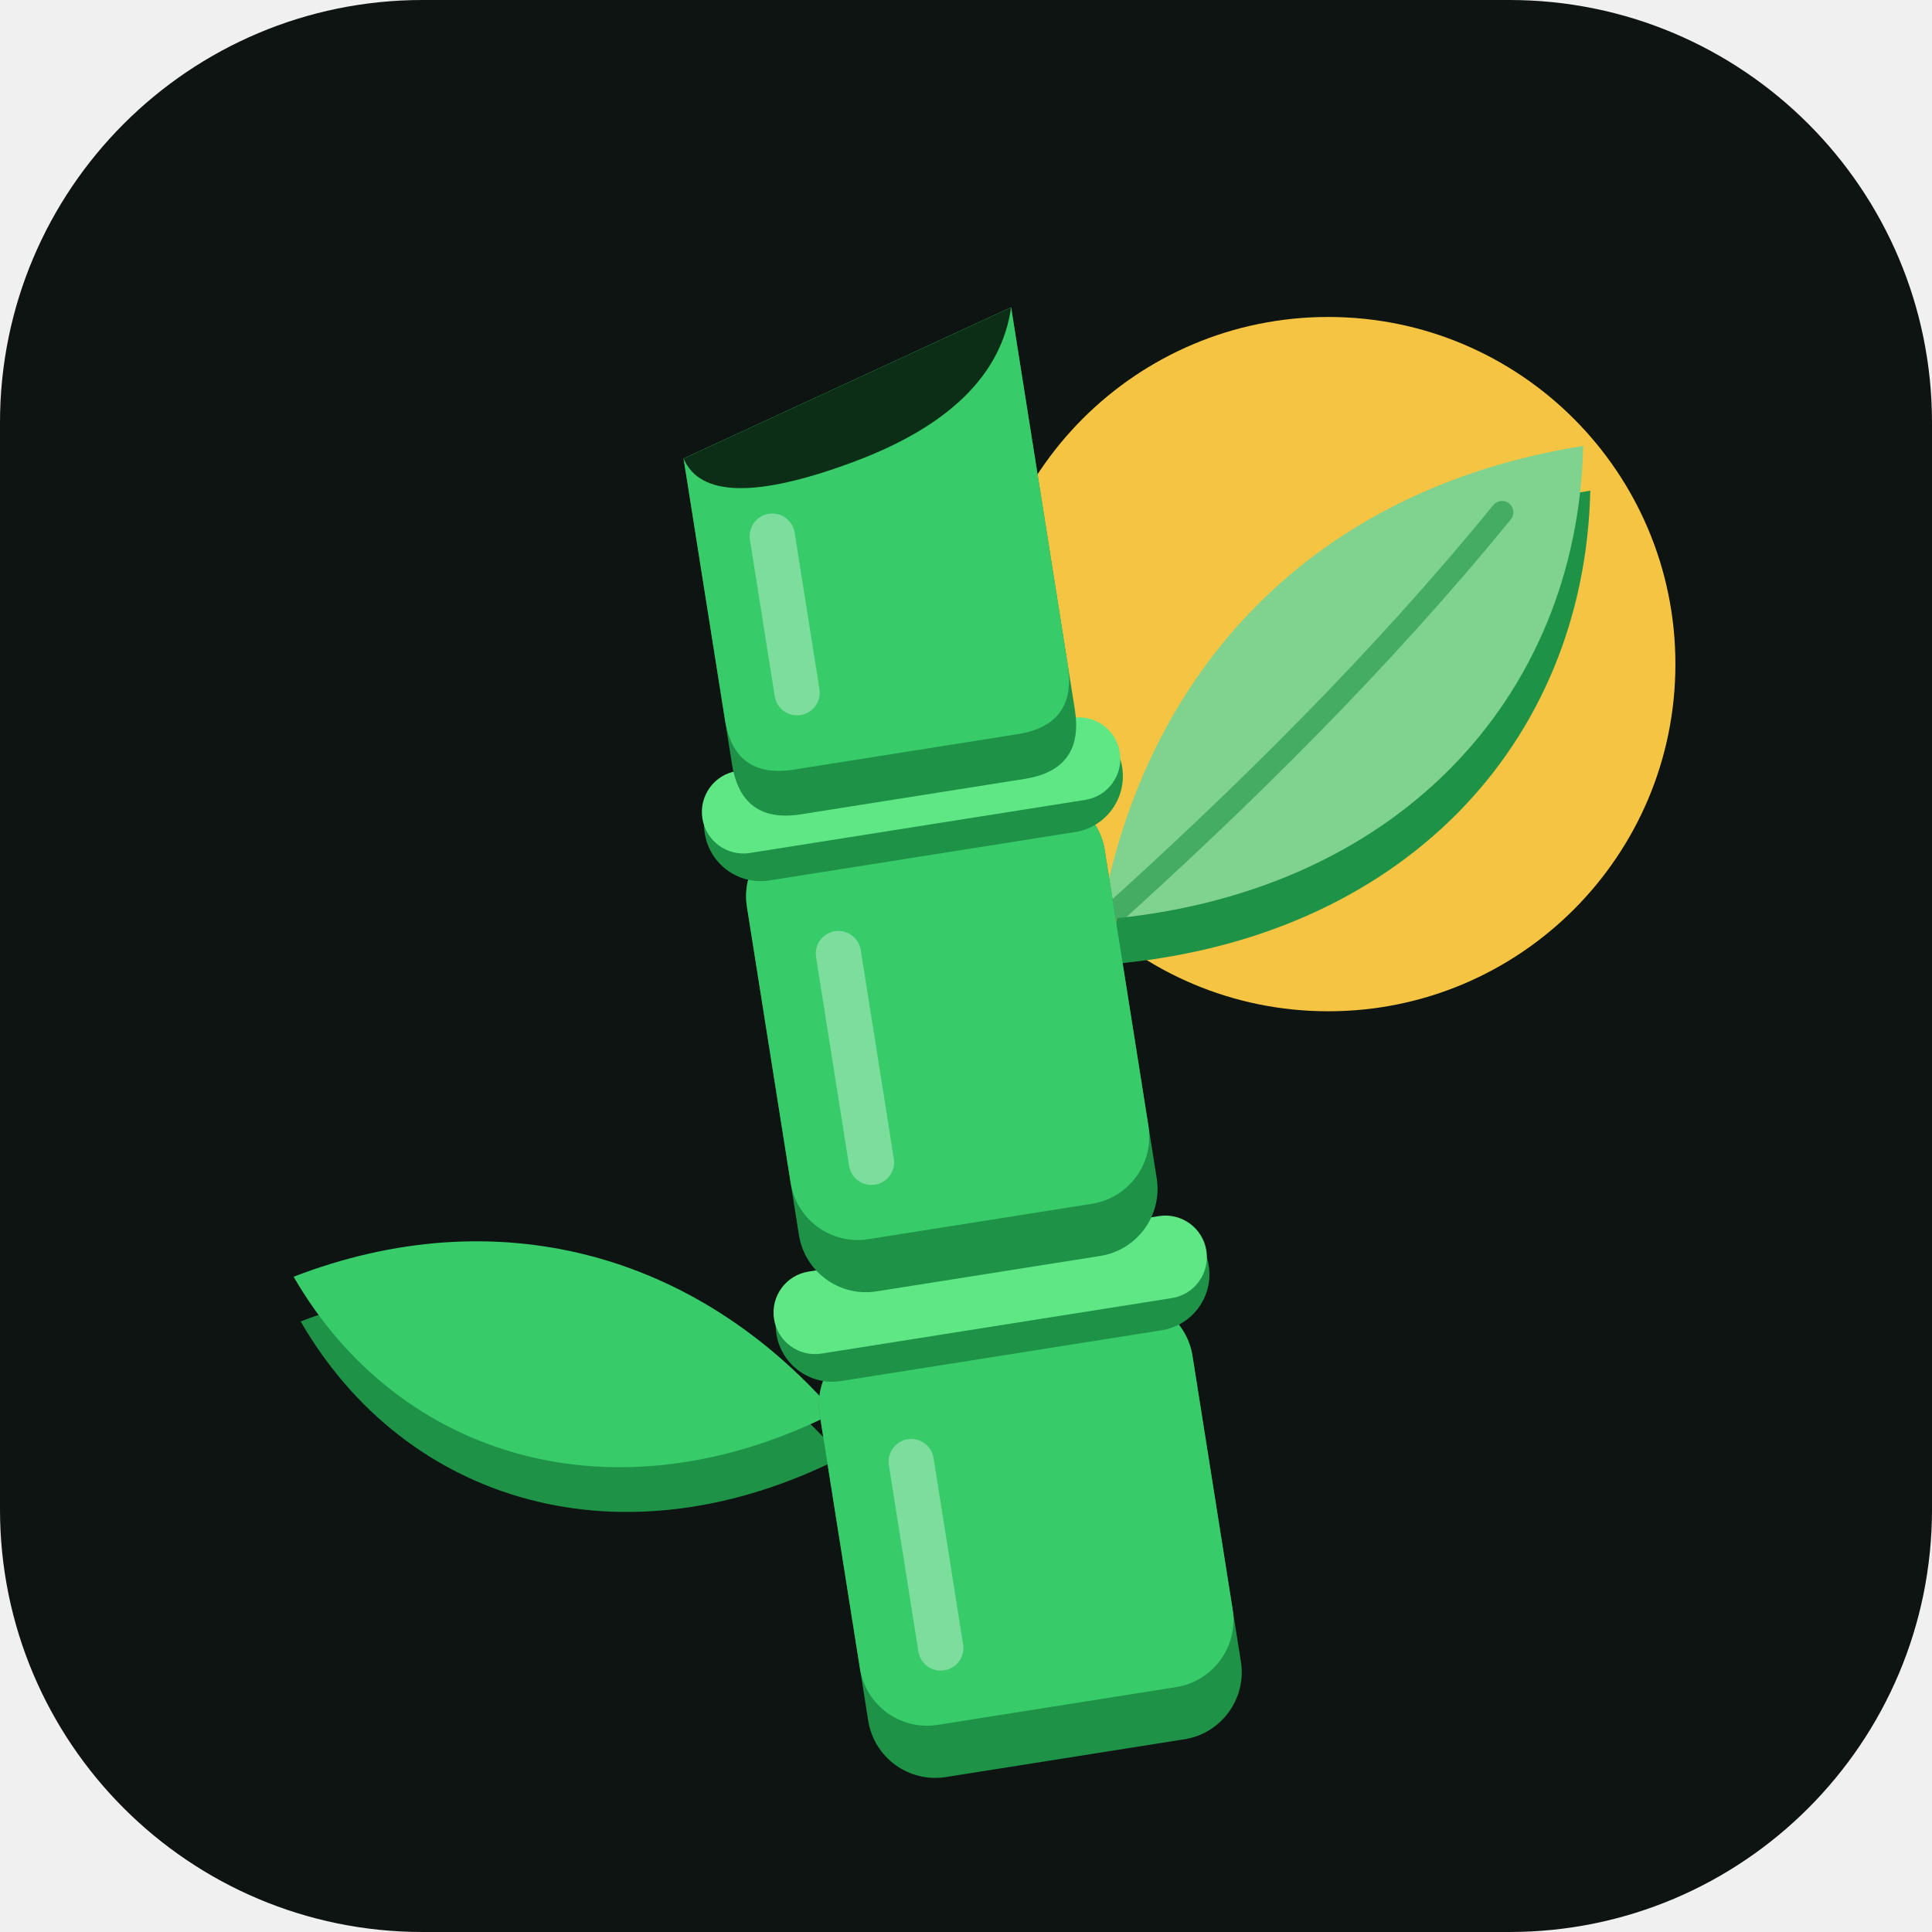
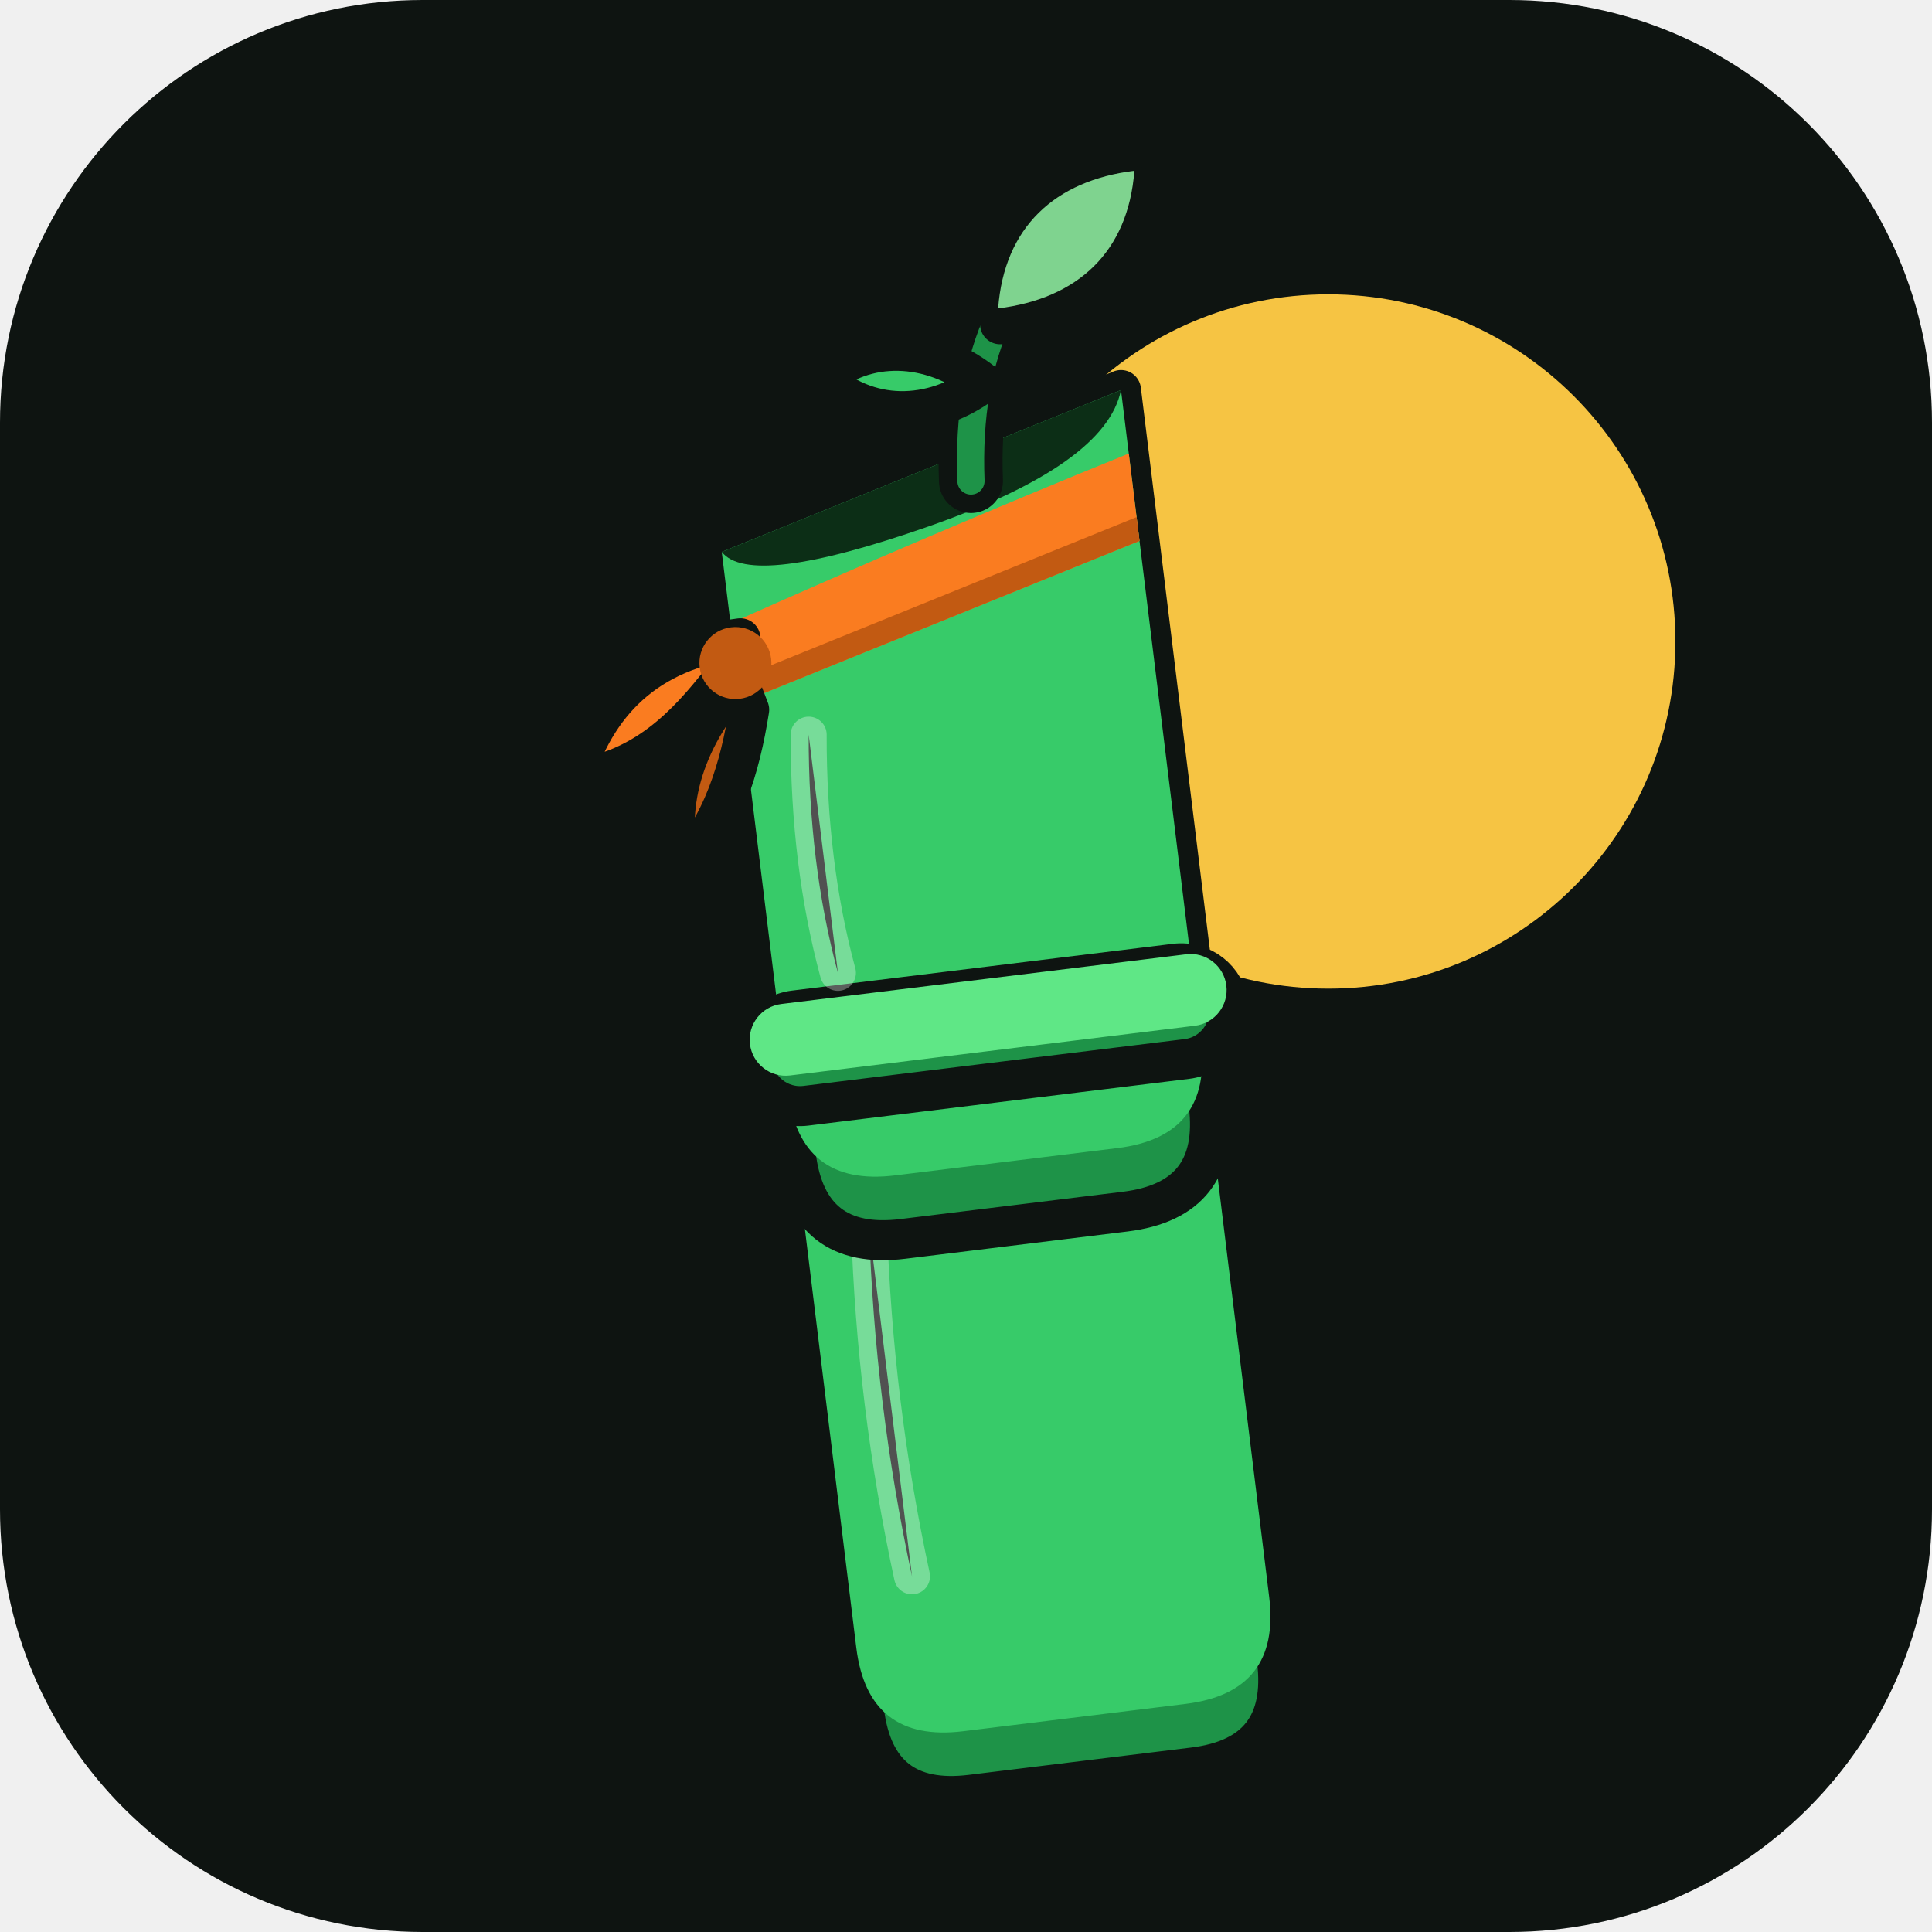
- <svg xmlns="http://www.w3.org/2000/svg" viewBox="0 0 512 512">
+ <svg xmlns="http://www.w3.org/2000/svg" viewBox="0 0 512 512" width="512" height="512" aria-label="Bambú">
  <rect width="512" height="512" rx="112" fill="#0e1411" />
-   <circle cx="352" cy="176" r="92" fill="#f6c443" />
-   <g transform="rotate(-9 256 300)">
-     <path d="M300 262c22-64 74-104 146-104-12 66-68 110-146 104Z" fill="#1e9348" />
-     <path d="M300 250c22-64 74-104 146-104-12 66-68 110-146 104Z" fill="#7fd38f" />
-     <path d="M302 250c40-26 82-56 120-90" stroke="#1e9348" stroke-width="6" stroke-linecap="round" fill="none" opacity=".6" />
-     <path d="M210 380c-30-48-80-70-136-58 20 52 74 78 136 58Z" fill="#1e9348" />
-     <path d="M210 368c-30-48-80-70-136-58 20 52 74 78 136 58Z" fill="#37cb69" />
-     <rect x="206" y="350" width="100" height="118" rx="18" fill="#1e9348" />
-     <rect x="206" y="350" width="100" height="104" rx="18" fill="#37cb69" />
-     <rect x="198" y="330" width="116" height="30" rx="15" fill="#1e9348" />
-     <rect x="198" y="330" width="116" height="22" rx="11" fill="#5fe786" />
-     <rect x="208" y="214" width="96" height="124" rx="18" fill="#1e9348" />
-     <rect x="208" y="214" width="96" height="110" rx="18" fill="#37cb69" />
-     <rect x="200" y="196" width="112" height="30" rx="15" fill="#1e9348" />
-     <rect x="200" y="196" width="112" height="22" rx="11" fill="#5fe786" />
-     <path d="M210 112l92-26v108q0 16-16 16h-60q-16 0-16-16Z" fill="#1e9348" />
-     <path d="M210 112l92-26v96q0 16-16 16h-60q-16 0-16-16Z" fill="#37cb69" />
-     <path d="M210 112l92-26q-8 26-48 34t-44-8Z" fill="#0c2e16" />
-     <path d="M230 136v42M230 248v56M228 384v50" stroke="#ffffff" stroke-opacity=".35" stroke-width="12" stroke-linecap="round" />
+   <circle cx="352" cy="170" r="92" fill="#f6c443" />
+   <g transform="translate(262 270) scale(2.12) rotate(-7) translate(-80 -112)">
+     <path d="M54 118H106V196q0 12-12 12H66q-12 0-12-12Z" fill="#1e9348" stroke="#0e1411" stroke-width="5" stroke-linejoin="round" />
+     <path d="M54 118H106V188q0 12-12 12H66q-12 0-12-12Z" fill="#37cb69" />
+     <path d="M62 136q-2 22 0 44" stroke="#fff" stroke-opacity=".32" stroke-width="4.5" stroke-linecap="round" />
+     <path d="M54 50L106 36V126q0 12-12 12H66q-12 0-12-12Z" fill="#1e9348" stroke="#0e1411" stroke-width="5" stroke-linejoin="round" />
+     <path d="M54 50L106 36V118q0 12-12 12H66q-12 0-12-12Z" fill="#37cb69" />
+     <rect x="50" y="108" width="60" height="12" rx="6" fill="#1e9348" stroke="#0e1411" stroke-width="5" stroke-linejoin="round" />
+     <rect x="50" y="107" width="60" height="9" rx="4.5" fill="#5fe786" />
+     <path d="M54 50L106 36q-3 9-26 14T54 50Z" fill="#0c2e16" />
+     <g class="brote-leaves">
+       <path d="M86 45q1-12 6-20" stroke="#0e1411" stroke-width="8" stroke-linecap="round" />
+       <path d="M86 45q1-12 6-20" stroke="#1e9348" stroke-width="3.4" stroke-linecap="round" />
+       <path d="M92 26c2 -10 9 -15 19 -15-2 10 -9 15 -19 15Z" fill="#1e9348" stroke="#0e1411" stroke-width="5" stroke-linejoin="round" />
+       <path d="M92 24c2 -10 9 -15 19 -15-2 10 -9 15 -19 15Z" fill="#7fd38f" />
+       <path d="M89 33c-6-6-14-7-20-3 5 6 13 7 20 3Z" fill="#37cb69" stroke="#0e1411" stroke-width="5" stroke-linejoin="round" />
+     </g>
+     <path d="M54 59q26-8 52-15v11q-26 7-52 14Z" fill="#fa7c20" />
+     <path d="M54 66q26-7 52-14v3q-26 7-52 14Z" fill="#c25a12" />
+     <path d="M55 61c-12 0-19 6-23 15 9 0 15-5 20-10Z" fill="#fa7c20" stroke="#0e1411" stroke-width="5" stroke-linejoin="round" />
+     <path d="M54 66c-8 7-11 15-10 23 6-5 9-12 11-19Z" fill="#c25a12" stroke="#0e1411" stroke-width="5" stroke-linejoin="round" />
+     <circle cx="54" cy="64" r="4.5" fill="#c25a12" />
+     <path d="M62 74q-2 16 0 30" stroke="#fff" stroke-opacity=".32" stroke-width="4.5" stroke-linecap="round" />
  </g>
</svg>
